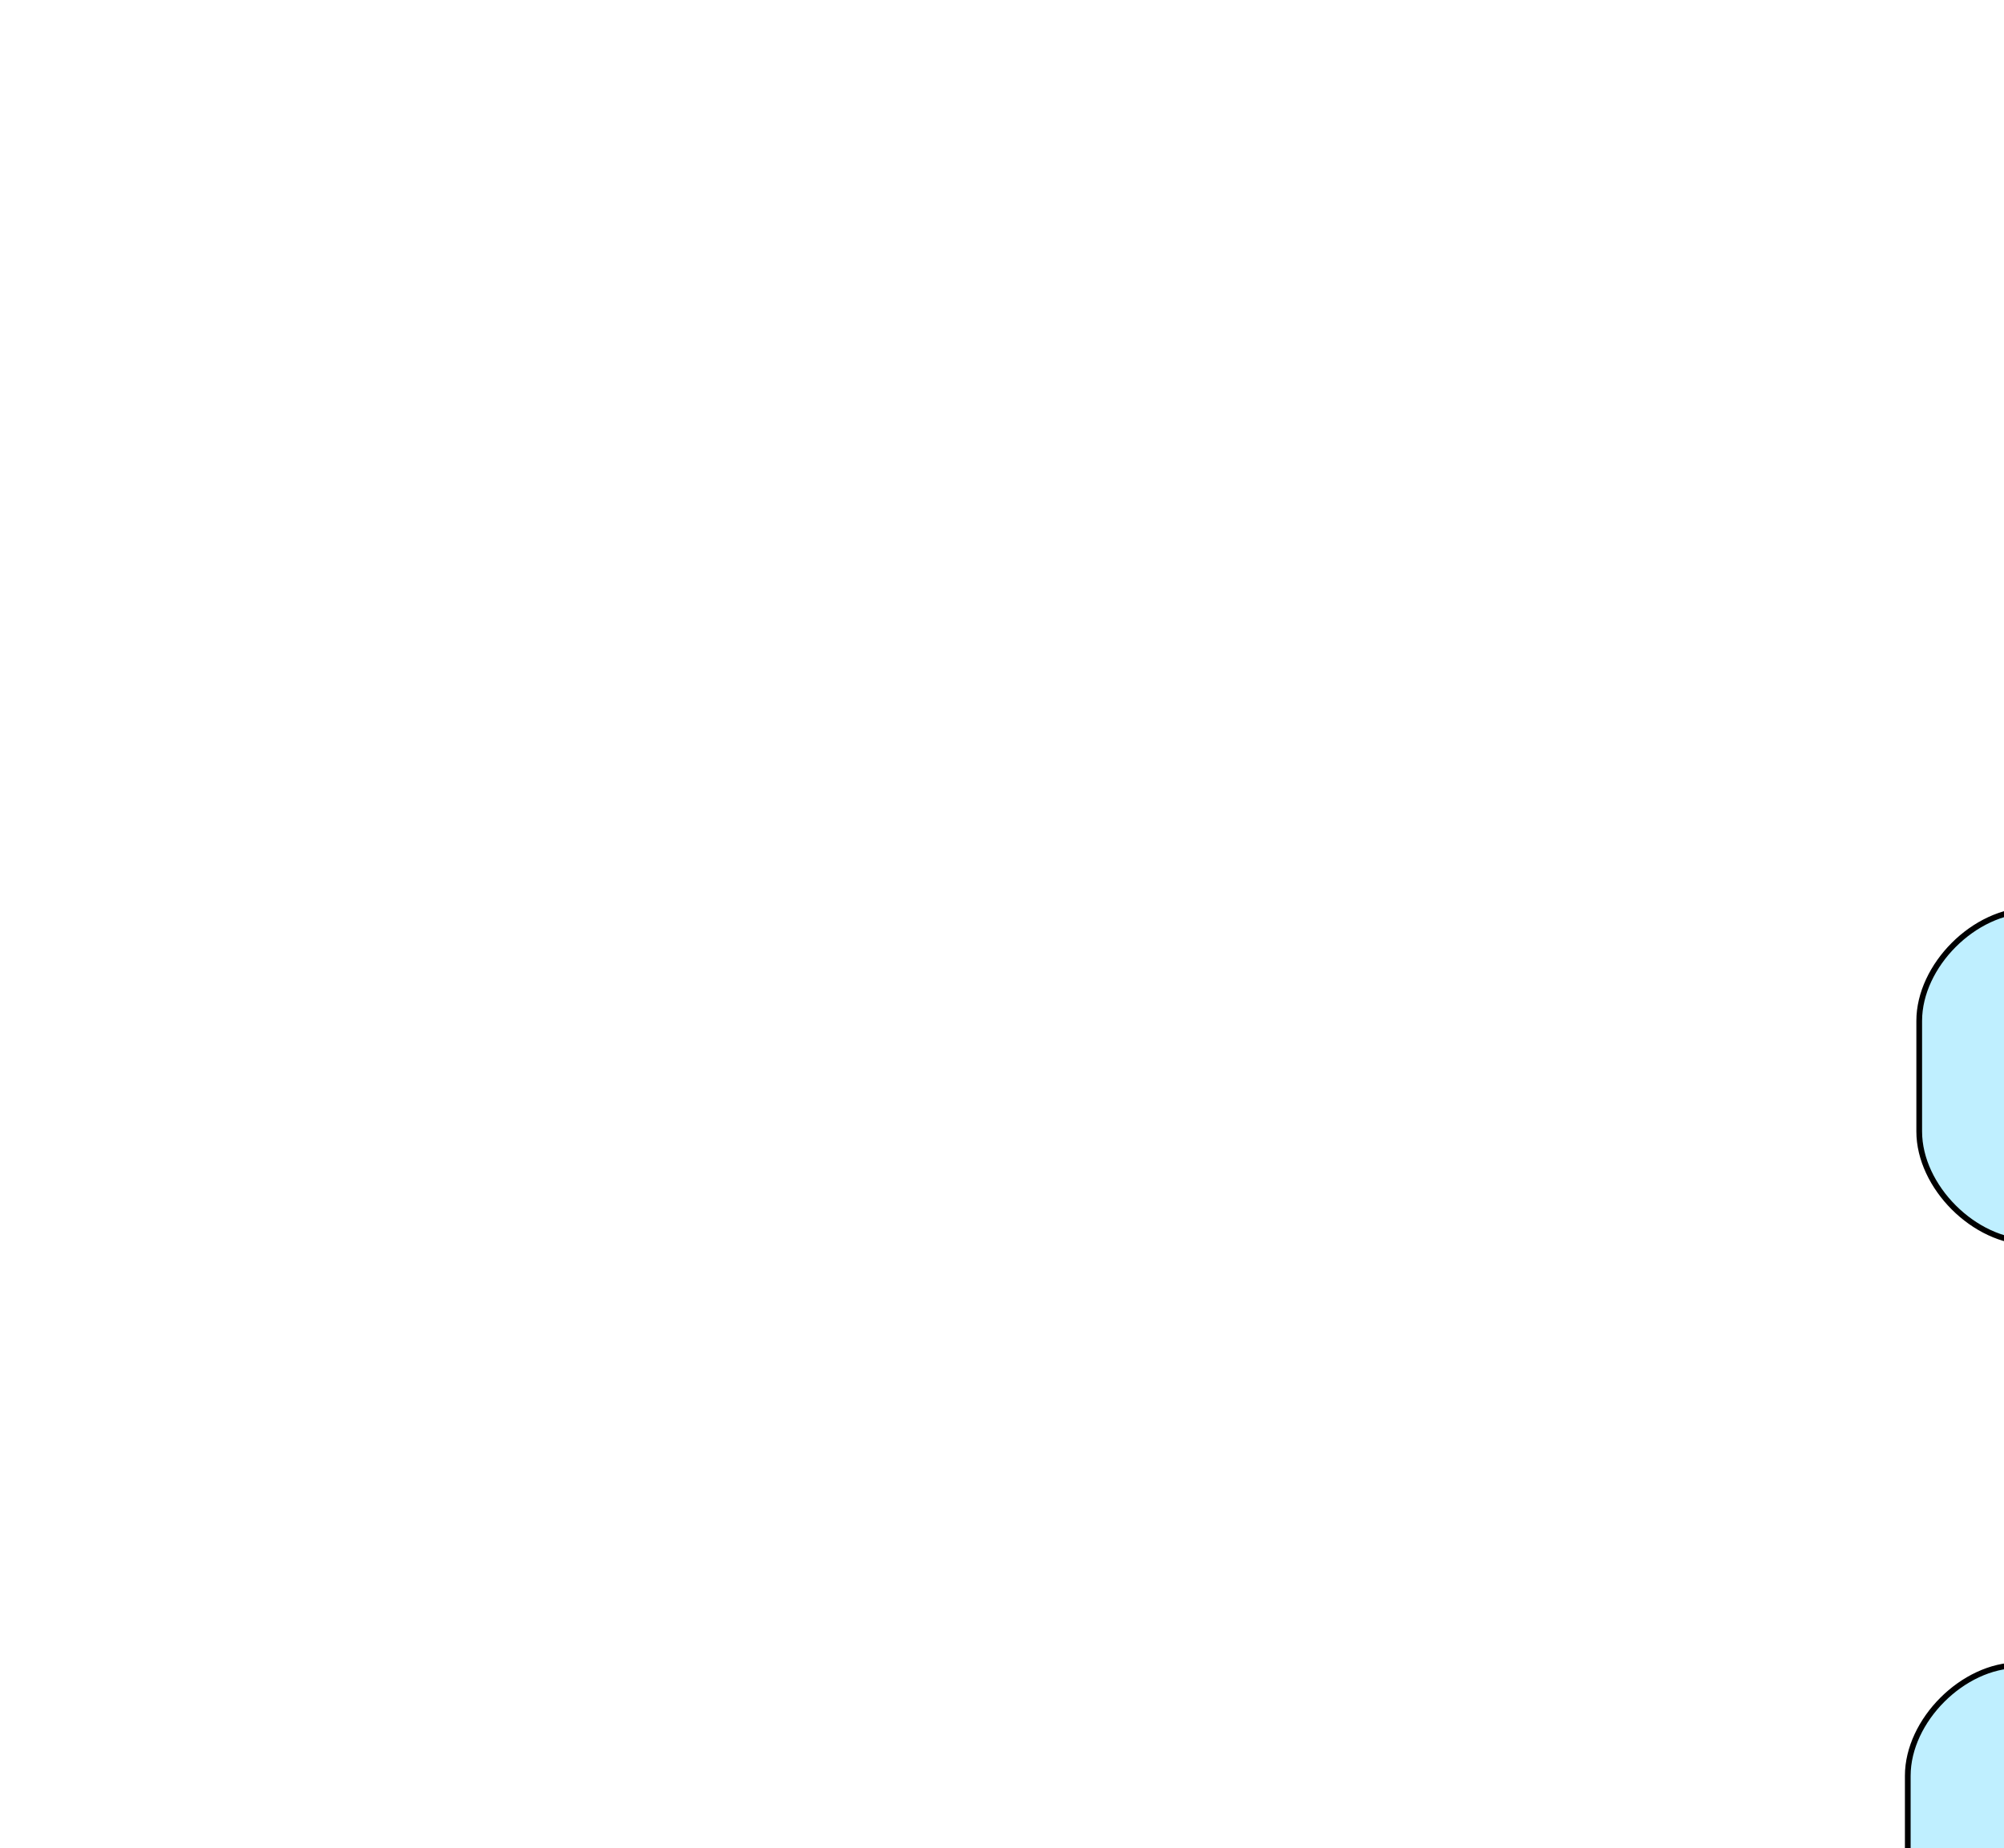
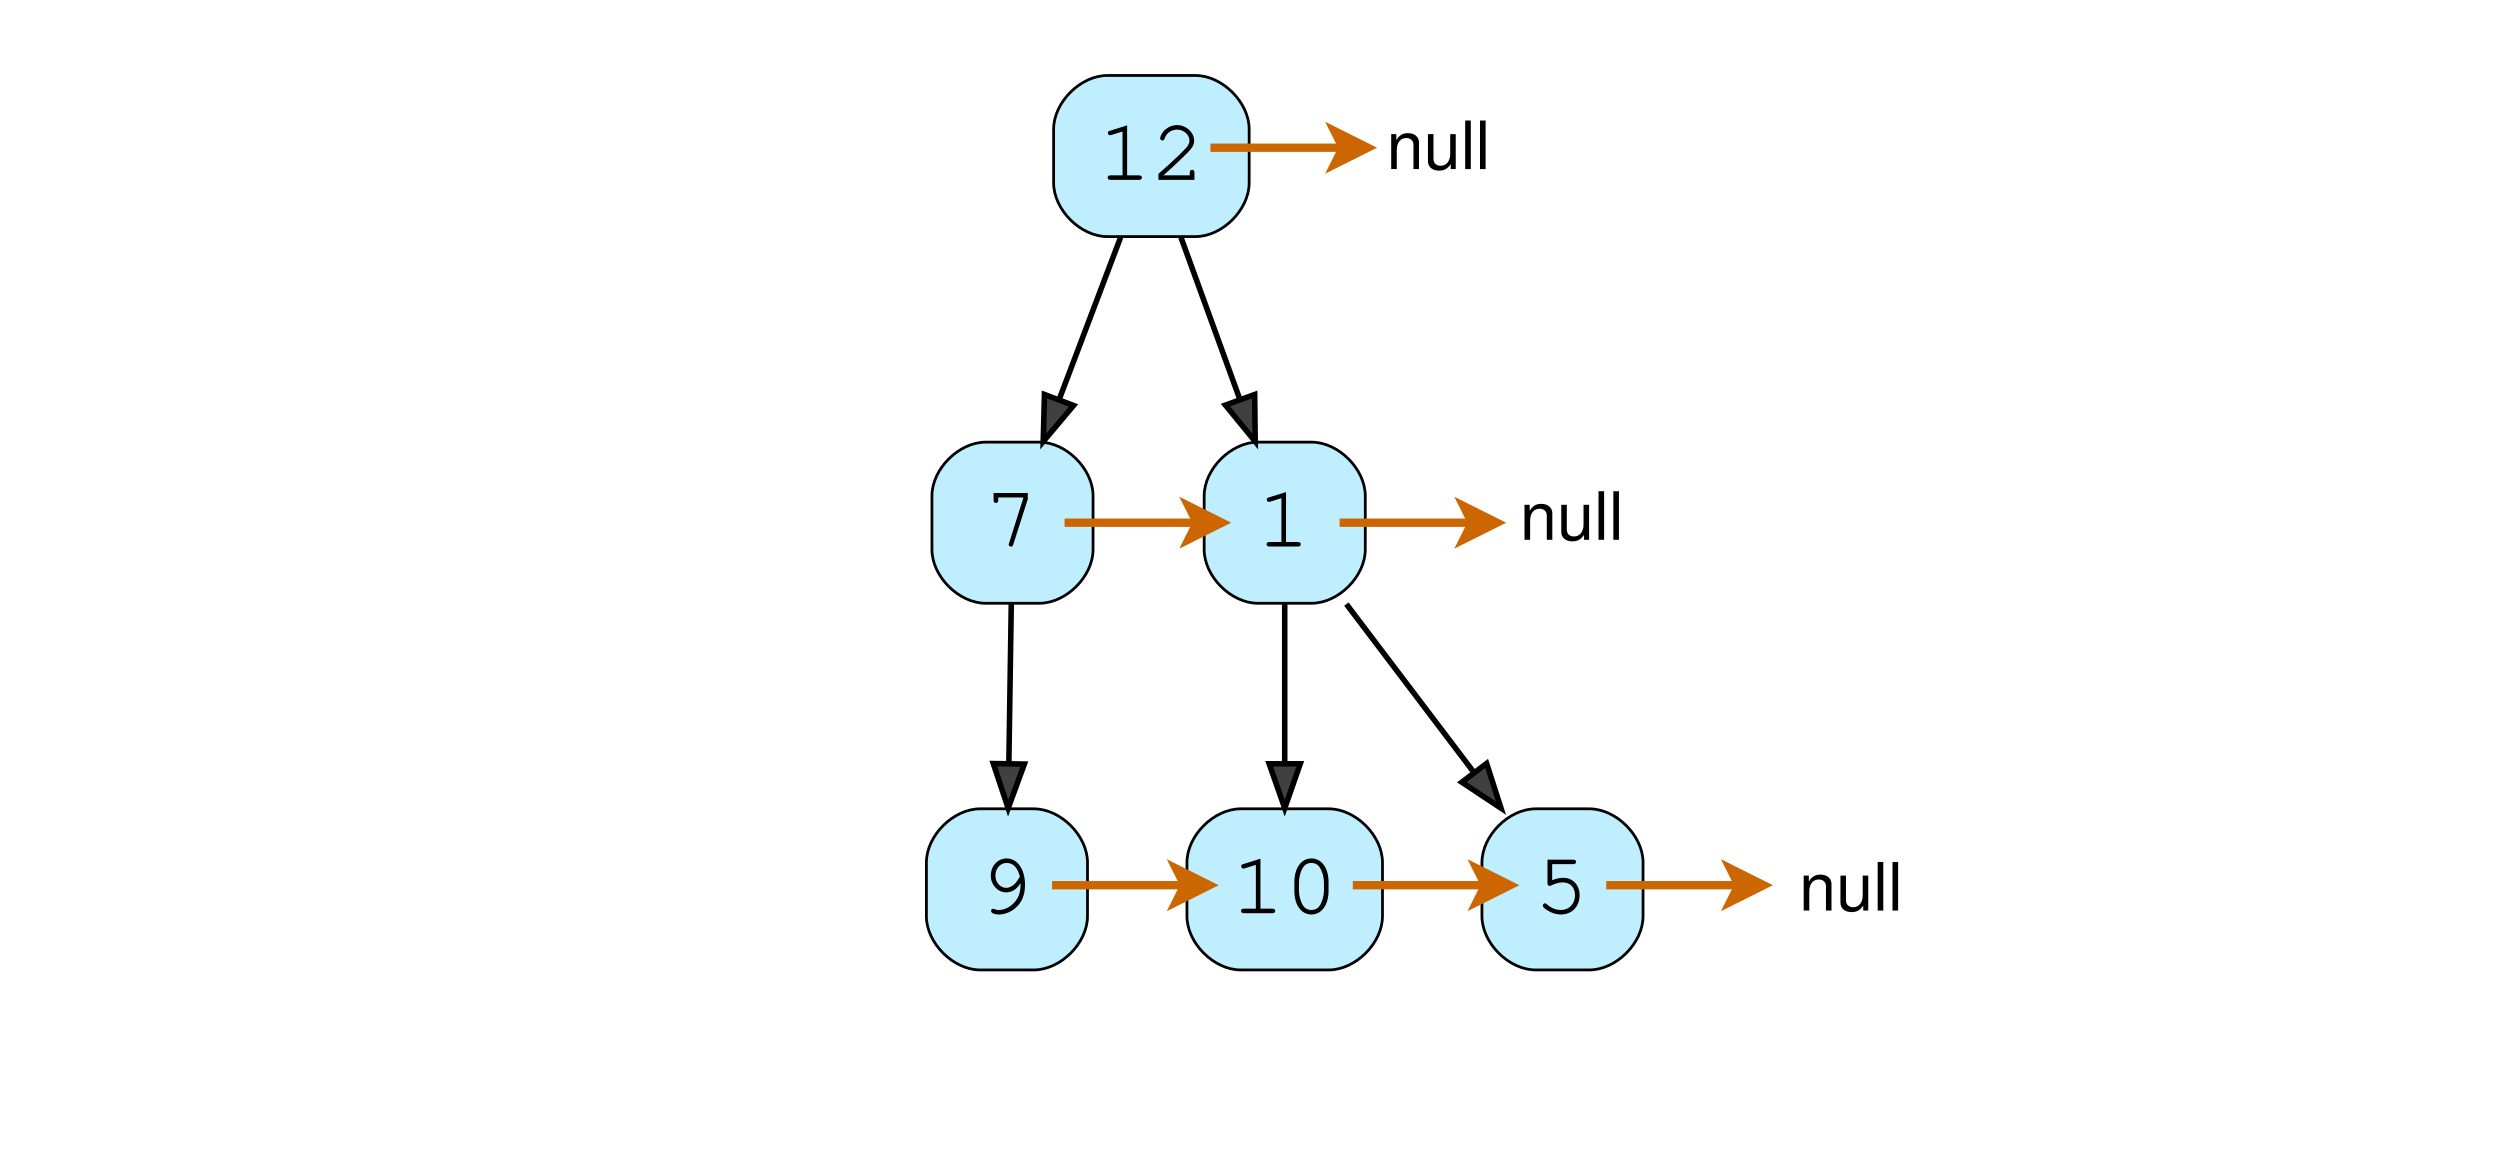
- <svg xmlns="http://www.w3.org/2000/svg" version="1.1" width="600" height="280" viewbox="0 0 600 280" xml:space="preserve" style="width:100%;height:auto">
+ <svg xmlns="http://www.w3.org/2000/svg" version="1.1" width="600" height="280" viewBox="0 0 600 280" xml:space="preserve" style="width:100%;height:auto;background:#fff">
  <defs />
  <g style="stroke:none;stroke-width:1;stroke-dasharray:none;stroke-linecap:butt;stroke-linejoin:miter;stroke-miterlimit:10;fill:none;fill-rule:nonzero;opacity:1" transform="translate(217 12.11667)">
    <path d="M 32.568 -132.5 C 32.568 -132.5 48.432 -132.5 48.432 -132.5 C 53.265 -132.5 58.098 -137.333 58.098 -142.167 C 58.098 -142.167 58.098 -151.833 58.098 -151.833 C 58.098 -156.667 53.265 -161.5 48.432 -161.5 C 48.432 -161.5 32.568 -161.5 32.568 -161.5 C 27.735 -161.5 22.902 -156.667 22.902 -151.833 C 22.902 -151.833 22.902 -142.167 22.902 -142.167 C 22.902 -137.333 27.735 -132.5 32.568 -132.5" style="stroke:#000000;stroke-width:0.5;stroke-dasharray:none;stroke-linecap:butt;stroke-linejoin:miter;stroke-miterlimit:10;fill:#bfefff;fill-rule:nonzero;opacity:1" transform=" matrix(1.333333 0 0 1.333333 5.333333 221.3333) " stroke-linecap="round" />
    <g transform=" matrix(1.333333 0 0 1.333333 5.333333 221.3333) ">
      <text font-family="Courier,monospace" font-size="16" font-weight="normal" style="stroke:none;stroke-width:1;stroke-dasharray:none;stroke-linecap:butt;stroke-linejoin:miter;stroke-miterlimit:10;fill:#000000;fill-rule:nonzero;opacity:1">
        <tspan x="30.9" y="-142.71" fill="#000000">12</tspan>
      </text>
    </g>
    <path d="M 10.667 -66.5 C 10.667 -66.5 20.333 -66.5 20.333 -66.5 C 25.167 -66.5 30 -71.333 30 -76.167 C 30 -76.167 30 -85.833 30 -85.833 C 30 -90.667 25.167 -95.5 20.333 -95.5 C 20.333 -95.5 10.667 -95.5 10.667 -95.5 C 5.833 -95.5 1 -90.667 1 -85.833 C 1 -85.833 1 -76.167 1 -76.167 C 1 -71.333 5.833 -66.5 10.667 -66.5" style="stroke:#000000;stroke-width:0.5;stroke-dasharray:none;stroke-linecap:butt;stroke-linejoin:miter;stroke-miterlimit:10;fill:#bfefff;fill-rule:nonzero;opacity:1" transform=" matrix(1.333333 0 0 1.333333 5.333333 221.3333) " stroke-linecap="round" />
    <g transform=" matrix(1.333333 0 0 1.333333 5.333333 221.3333) ">
      <text font-family="Courier,monospace" font-size="16" font-weight="normal" style="stroke:none;stroke-width:1;stroke-dasharray:none;stroke-linecap:butt;stroke-linejoin:miter;stroke-miterlimit:10;fill:#000000;fill-rule:nonzero;opacity:1">
        <tspan x="10.5" y="-76.71" fill="#000000">7</tspan>
      </text>
    </g>
    <path d="M 34.952 -132.352 C 31.715 -123.808 27.567 -112.856 23.933 -103.263" style="stroke:#000000;stroke-width:1;stroke-dasharray:none;stroke-linecap:butt;stroke-linejoin:miter;stroke-miterlimit:10;fill:none;fill-rule:nonzero;opacity:1" transform=" matrix(1.333333 0 0 1.333333 5.333333 221.3333) " stroke-linecap="round" />
    <polygon points="26.49,-102.1 21.03,-95.61 21.25,-104.08 26.49,-102.1 " style="stroke:#000000;stroke-width:1;stroke-dasharray:none;stroke-linecap:butt;stroke-linejoin:miter;stroke-miterlimit:10;fill:#404040;fill-rule:nonzero;opacity:1" transform="  matrix(1.333333 0 0 1.333333 5.333333 221.3333) " />
    <path d="M 59.667 -66.5 C 59.667 -66.5 69.333 -66.5 69.333 -66.5 C 74.167 -66.5 79 -71.333 79 -76.167 C 79 -76.167 79 -85.833 79 -85.833 C 79 -90.667 74.167 -95.5 69.333 -95.5 C 69.333 -95.5 59.667 -95.5 59.667 -95.5 C 54.833 -95.5 50 -90.667 50 -85.833 C 50 -85.833 50 -76.167 50 -76.167 C 50 -71.333 54.833 -66.5 59.667 -66.5" style="stroke:#000000;stroke-width:0.5;stroke-dasharray:none;stroke-linecap:butt;stroke-linejoin:miter;stroke-miterlimit:10;fill:#bfefff;fill-rule:nonzero;opacity:1" transform=" matrix(1.333333 0 0 1.333333 5.333333 221.3333) " stroke-linecap="round" />
    <g transform=" matrix(1.333333 0 0 1.333333 5.333333 221.3333) ">
      <text font-family="Courier,monospace" font-size="16" font-weight="normal" style="stroke:none;stroke-width:1;stroke-dasharray:none;stroke-linecap:butt;stroke-linejoin:miter;stroke-miterlimit:10;fill:#000000;fill-rule:nonzero;opacity:1">
        <tspan x="59.5" y="-76.71" fill="#000000">1</tspan>
      </text>
    </g>
    <path d="M 45.826 -132.352 C 48.934 -123.808 52.916 -112.856 56.404 -103.263" style="stroke:#000000;stroke-width:1;stroke-dasharray:none;stroke-linecap:butt;stroke-linejoin:miter;stroke-miterlimit:10;fill:none;fill-rule:nonzero;opacity:1" transform=" matrix(1.333333 0 0 1.333333 5.333333 221.3333) " stroke-linecap="round" />
    <polygon points="59.09,-104.08 59.19,-95.61 53.82,-102.17 59.09,-104.08 " style="stroke:#000000;stroke-width:1;stroke-dasharray:none;stroke-linecap:butt;stroke-linejoin:miter;stroke-miterlimit:10;fill:#404040;fill-rule:nonzero;opacity:1" transform="  matrix(1.333333 0 0 1.333333 5.333333 221.3333) " />
    <path d="M 9.667 -0.5 C 9.667 -0.5 19.333 -0.5 19.333 -0.5 C 24.167 -0.5 29 -5.333 29 -10.167 C 29 -10.167 29 -19.833 29 -19.833 C 29 -24.667 24.167 -29.5 19.333 -29.5 C 19.333 -29.5 9.667 -29.5 9.667 -29.5 C 4.833 -29.5 0 -24.667 0 -19.833 C 0 -19.833 0 -10.167 0 -10.167 C 0 -5.333 4.833 -0.5 9.667 -0.5" style="stroke:#000000;stroke-width:0.5;stroke-dasharray:none;stroke-linecap:butt;stroke-linejoin:miter;stroke-miterlimit:10;fill:#bfefff;fill-rule:nonzero;opacity:1" transform=" matrix(1.333333 0 0 1.333333 5.333333 221.3333) " stroke-linecap="round" />
    <g transform=" matrix(1.333333 0 0 1.333333 5.333333 221.3333) ">
      <text font-family="Courier,monospace" font-size="16" font-weight="normal" style="stroke:none;stroke-width:1;stroke-dasharray:none;stroke-linecap:butt;stroke-linejoin:miter;stroke-miterlimit:10;fill:#000000;fill-rule:nonzero;opacity:1">
        <tspan x="9.5" y="-10.71" fill="#000000">9</tspan>
      </text>
    </g>
    <path d="M 15.278 -66.353 C 15.151 -57.979 14.989 -47.293 14.846 -37.84" style="stroke:#000000;stroke-width:1;stroke-dasharray:none;stroke-linecap:butt;stroke-linejoin:miter;stroke-miterlimit:10;fill:none;fill-rule:nonzero;opacity:1" transform=" matrix(1.333333 0 0 1.333333 5.333333 221.3333) " stroke-linecap="round" />
    <polygon points="17.64,-37.56 14.72,-29.61 12.04,-37.65 17.64,-37.56 " style="stroke:#000000;stroke-width:1;stroke-dasharray:none;stroke-linecap:butt;stroke-linejoin:miter;stroke-miterlimit:10;fill:#404040;fill-rule:nonzero;opacity:1" transform="  matrix(1.333333 0 0 1.333333 5.333333 221.3333) " />
    <path d="M 56.568 -0.5 C 56.568 -0.5 72.432 -0.5 72.432 -0.5 C 77.265 -0.5 82.098 -5.333 82.098 -10.167 C 82.098 -10.167 82.098 -19.833 82.098 -19.833 C 82.098 -24.667 77.265 -29.5 72.432 -29.5 C 72.432 -29.5 56.568 -29.5 56.568 -29.5 C 51.735 -29.5 46.902 -24.667 46.902 -19.833 C 46.902 -19.833 46.902 -10.167 46.902 -10.167 C 46.902 -5.333 51.735 -0.5 56.568 -0.5" style="stroke:#000000;stroke-width:0.5;stroke-dasharray:none;stroke-linecap:butt;stroke-linejoin:miter;stroke-miterlimit:10;fill:#bfefff;fill-rule:nonzero;opacity:1" transform=" matrix(1.333333 0 0 1.333333 5.333333 221.3333) " stroke-linecap="round" />
    <g transform=" matrix(1.333333 0 0 1.333333 5.333333 221.3333) ">
      <text font-family="Courier,monospace" font-size="16" font-weight="normal" style="stroke:none;stroke-width:1;stroke-dasharray:none;stroke-linecap:butt;stroke-linejoin:miter;stroke-miterlimit:10;fill:#000000;fill-rule:nonzero;opacity:1">
        <tspan x="54.9" y="-10.71" fill="#000000">10</tspan>
      </text>
    </g>
    <path d="M 64.5 -66.353 C 64.5 -57.979 64.5 -47.293 64.5 -37.84" style="stroke:#000000;stroke-width:1;stroke-dasharray:none;stroke-linecap:butt;stroke-linejoin:miter;stroke-miterlimit:10;fill:none;fill-rule:nonzero;opacity:1" transform=" matrix(1.333333 0 0 1.333333 5.333333 221.3333) " stroke-linecap="round" />
    <polygon points="67.3,-37.61 64.5,-29.61 61.7,-37.61 67.3,-37.61 " style="stroke:#000000;stroke-width:1;stroke-dasharray:none;stroke-linecap:butt;stroke-linejoin:miter;stroke-miterlimit:10;fill:#404040;fill-rule:nonzero;opacity:1" transform="  matrix(1.333333 0 0 1.333333 5.333333 221.3333) " />
    <path d="M 109.667 -0.5 C 109.667 -0.5 119.333 -0.5 119.333 -0.5 C 124.167 -0.5 129 -5.333 129 -10.167 C 129 -10.167 129 -19.833 129 -19.833 C 129 -24.667 124.167 -29.5 119.333 -29.5 C 119.333 -29.5 109.667 -29.5 109.667 -29.5 C 104.833 -29.5 100 -24.667 100 -19.833 C 100 -19.833 100 -10.167 100 -10.167 C 100 -5.333 104.833 -0.5 109.667 -0.5" style="stroke:#000000;stroke-width:0.5;stroke-dasharray:none;stroke-linecap:butt;stroke-linejoin:miter;stroke-miterlimit:10;fill:#bfefff;fill-rule:nonzero;opacity:1" transform=" matrix(1.333333 0 0 1.333333 5.333333 221.3333) " stroke-linecap="round" />
    <g transform=" matrix(1.333333 0 0 1.333333 5.333333 221.3333) ">
      <text font-family="Courier,monospace" font-size="16" font-weight="normal" style="stroke:none;stroke-width:1;stroke-dasharray:none;stroke-linecap:butt;stroke-linejoin:miter;stroke-miterlimit:10;fill:#000000;fill-rule:nonzero;opacity:1">
        <tspan x="109.5" y="-10.71" fill="#000000">5</tspan>
      </text>
    </g>
    <path d="M 75.597 -66.353 C 82.329 -57.466 91.034 -45.976 98.501 -36.118" style="stroke:#000000;stroke-width:1;stroke-dasharray:none;stroke-linecap:butt;stroke-linejoin:miter;stroke-miterlimit:10;fill:none;fill-rule:nonzero;opacity:1" transform=" matrix(1.333333 0 0 1.333333 5.333333 221.3333) " stroke-linecap="round" />
    <polygon points="100.84,-37.67 103.43,-29.61 96.37,-34.29 100.84,-37.67 " style="stroke:#000000;stroke-width:1;stroke-dasharray:none;stroke-linecap:butt;stroke-linejoin:miter;stroke-miterlimit:10;fill:#404040;fill-rule:nonzero;opacity:1" transform="  matrix(1.333333 0 0 1.333333 5.333333 221.3333) " />
  </g>
  <g style="stroke:none;stroke-width:1;stroke-dasharray:none;stroke-linecap:butt;stroke-linejoin:miter;stroke-miterlimit:10;fill:none;fill-rule:nonzero;opacity:1" transform="translate(247 116.95)">
    <path d="M 8 8 L 39.76 8" style="stroke:#cc6600;stroke-width:2;stroke-dasharray:none;stroke-linecap:butt;stroke-linejoin:miter;stroke-miterlimit:10;fill:none;fill-rule:nonzero;opacity:1" transform=" matrix(1 0 0 1 0.5 0.5) " stroke-linecap="round" />
    <path d="M 45.76 8 L 37.76 12 L 39.76 8 L 37.76 4 Z" style="stroke:#cc6600;stroke-width:2;stroke-dasharray:none;stroke-linecap:butt;stroke-linejoin:miter;stroke-miterlimit:10;fill:#cc6600;fill-rule:nonzero;opacity:1" transform=" matrix(1 0 0 1 0.5 0.5) " stroke-linecap="round" />
  </g>
  <g style="stroke:none;stroke-width:1;stroke-dasharray:none;stroke-linecap:butt;stroke-linejoin:miter;stroke-miterlimit:10;fill:none;fill-rule:nonzero;opacity:1" transform="translate(244 203.95)">
    <path d="M 8 8 L 39.76 8" style="stroke:#cc6600;stroke-width:2;stroke-dasharray:none;stroke-linecap:butt;stroke-linejoin:miter;stroke-miterlimit:10;fill:none;fill-rule:nonzero;opacity:1" transform=" matrix(1 0 0 1 0.5 0.5) " stroke-linecap="round" />
    <path d="M 45.76 8 L 37.76 12 L 39.76 8 L 37.76 4 Z" style="stroke:#cc6600;stroke-width:2;stroke-dasharray:none;stroke-linecap:butt;stroke-linejoin:miter;stroke-miterlimit:10;fill:#cc6600;fill-rule:nonzero;opacity:1" transform=" matrix(1 0 0 1 0.5 0.5) " stroke-linecap="round" />
  </g>
  <g style="stroke:none;stroke-width:1;stroke-dasharray:none;stroke-linecap:butt;stroke-linejoin:miter;stroke-miterlimit:10;fill:none;fill-rule:nonzero;opacity:1" transform="translate(316.17 203.95)">
    <path d="M 8 8 L 39.76 8" style="stroke:#cc6600;stroke-width:2;stroke-dasharray:none;stroke-linecap:butt;stroke-linejoin:miter;stroke-miterlimit:10;fill:none;fill-rule:nonzero;opacity:1" transform=" matrix(1 0 0 1 0.5 0.5) " stroke-linecap="round" />
    <path d="M 45.76 8 L 37.76 12 L 39.76 8 L 37.76 4 Z" style="stroke:#cc6600;stroke-width:2;stroke-dasharray:none;stroke-linecap:butt;stroke-linejoin:miter;stroke-miterlimit:10;fill:#cc6600;fill-rule:nonzero;opacity:1" transform=" matrix(1 0 0 1 0.5 0.5) " stroke-linecap="round" />
  </g>
  <g style="stroke:none;stroke-width:1;stroke-dasharray:none;stroke-linecap:butt;stroke-linejoin:miter;stroke-miterlimit:10;fill:none;fill-rule:nonzero;opacity:1" transform="translate(282 26.95)">
    <path d="M 8 8 L 39.76 8" style="stroke:#cc6600;stroke-width:2;stroke-dasharray:none;stroke-linecap:butt;stroke-linejoin:miter;stroke-miterlimit:10;fill:none;fill-rule:nonzero;opacity:1" transform=" matrix(1 0 0 1 0.5 0.5) " stroke-linecap="round" />
    <path d="M 45.76 8 L 37.76 12 L 39.76 8 L 37.76 4 Z" style="stroke:#cc6600;stroke-width:2;stroke-dasharray:none;stroke-linecap:butt;stroke-linejoin:miter;stroke-miterlimit:10;fill:#cc6600;fill-rule:nonzero;opacity:1" transform=" matrix(1 0 0 1 0.5 0.5) " stroke-linecap="round" />
  </g>
  <g style="stroke:none;stroke-width:1;stroke-dasharray:none;stroke-linecap:butt;stroke-linejoin:miter;stroke-miterlimit:10;fill:none;fill-rule:nonzero;opacity:1" transform="translate(313 116.95)">
    <path d="M 8 8 L 39.76 8" style="stroke:#cc6600;stroke-width:2;stroke-dasharray:none;stroke-linecap:butt;stroke-linejoin:miter;stroke-miterlimit:10;fill:none;fill-rule:nonzero;opacity:1" transform=" matrix(1 0 0 1 0.5 0.5) " stroke-linecap="round" />
    <path d="M 45.76 8 L 37.76 12 L 39.76 8 L 37.76 4 Z" style="stroke:#cc6600;stroke-width:2;stroke-dasharray:none;stroke-linecap:butt;stroke-linejoin:miter;stroke-miterlimit:10;fill:#cc6600;fill-rule:nonzero;opacity:1" transform=" matrix(1 0 0 1 0.5 0.5) " stroke-linecap="round" />
  </g>
  <g style="stroke:none;stroke-width:1;stroke-dasharray:none;stroke-linecap:butt;stroke-linejoin:miter;stroke-miterlimit:10;fill:none;fill-rule:nonzero;opacity:1" transform="translate(377 203.95)">
    <path d="M 8 8 L 39.76 8" style="stroke:#cc6600;stroke-width:2;stroke-dasharray:none;stroke-linecap:butt;stroke-linejoin:miter;stroke-miterlimit:10;fill:none;fill-rule:nonzero;opacity:1" transform=" matrix(1 0 0 1 0.5 0.5) " stroke-linecap="round" />
    <path d="M 45.76 8 L 37.76 12 L 39.76 8 L 37.76 4 Z" style="stroke:#cc6600;stroke-width:2;stroke-dasharray:none;stroke-linecap:butt;stroke-linejoin:miter;stroke-miterlimit:10;fill:#cc6600;fill-rule:nonzero;opacity:1" transform=" matrix(1 0 0 1 0.5 0.5) " stroke-linecap="round" />
  </g>
  <g transform="translate(345.21 36.99)">
    <text font-family="helvetica" font-size="16" font-weight="normal" style="stroke:none;stroke-width:1;stroke-dasharray:none;stroke-linecap:butt;stroke-linejoin:miter;stroke-miterlimit:10;fill:#000000;fill-rule:nonzero;opacity:1">
      <tspan x="-12.45" y="3.59" style="stroke:none;stroke-width:0;stroke-dasharray:none;stroke-linecap:butt;stroke-linejoin:miter;stroke-miterlimit:4;fill:#000000;opacity:1">n</tspan>
      <tspan x="-3.55" y="3.59" style="stroke:none;stroke-width:0;stroke-dasharray:none;stroke-linecap:butt;stroke-linejoin:miter;stroke-miterlimit:4;fill:#000000;opacity:1">u</tspan>
      <tspan x="5.34" y="3.59" style="stroke:none;stroke-width:0;stroke-dasharray:none;stroke-linecap:butt;stroke-linejoin:miter;stroke-miterlimit:4;fill:#000000;opacity:1">l</tspan>
      <tspan x="8.9" y="3.59" style="stroke:none;stroke-width:0;stroke-dasharray:none;stroke-linecap:butt;stroke-linejoin:miter;stroke-miterlimit:4;fill:#000000;opacity:1">l</tspan>
    </text>
  </g>
  <g transform="translate(377.21 125.96)">
    <text font-family="helvetica" font-size="16" font-weight="normal" style="stroke:none;stroke-width:1;stroke-dasharray:none;stroke-linecap:butt;stroke-linejoin:miter;stroke-miterlimit:10;fill:#000000;fill-rule:nonzero;opacity:1">
      <tspan x="-12.45" y="3.59" style="stroke:none;stroke-width:0;stroke-dasharray:none;stroke-linecap:butt;stroke-linejoin:miter;stroke-miterlimit:4;fill:#000000;opacity:1">n</tspan>
      <tspan x="-3.55" y="3.59" style="stroke:none;stroke-width:0;stroke-dasharray:none;stroke-linecap:butt;stroke-linejoin:miter;stroke-miterlimit:4;fill:#000000;opacity:1">u</tspan>
      <tspan x="5.34" y="3.59" style="stroke:none;stroke-width:0;stroke-dasharray:none;stroke-linecap:butt;stroke-linejoin:miter;stroke-miterlimit:4;fill:#000000;opacity:1">l</tspan>
      <tspan x="8.9" y="3.59" style="stroke:none;stroke-width:0;stroke-dasharray:none;stroke-linecap:butt;stroke-linejoin:miter;stroke-miterlimit:4;fill:#000000;opacity:1">l</tspan>
    </text>
  </g>
  <g transform="translate(444.21 214.94)">
    <text font-family="helvetica" font-size="16" font-weight="normal" style="stroke:none;stroke-width:1;stroke-dasharray:none;stroke-linecap:butt;stroke-linejoin:miter;stroke-miterlimit:10;fill:#000000;fill-rule:nonzero;opacity:1">
      <tspan x="-12.45" y="3.59" style="stroke:none;stroke-width:0;stroke-dasharray:none;stroke-linecap:butt;stroke-linejoin:miter;stroke-miterlimit:4;fill:#000000;opacity:1">n</tspan>
      <tspan x="-3.55" y="3.59" style="stroke:none;stroke-width:0;stroke-dasharray:none;stroke-linecap:butt;stroke-linejoin:miter;stroke-miterlimit:4;fill:#000000;opacity:1">u</tspan>
      <tspan x="5.34" y="3.59" style="stroke:none;stroke-width:0;stroke-dasharray:none;stroke-linecap:butt;stroke-linejoin:miter;stroke-miterlimit:4;fill:#000000;opacity:1">l</tspan>
      <tspan x="8.9" y="3.59" style="stroke:none;stroke-width:0;stroke-dasharray:none;stroke-linecap:butt;stroke-linejoin:miter;stroke-miterlimit:4;fill:#000000;opacity:1">l</tspan>
    </text>
  </g>
</svg>
